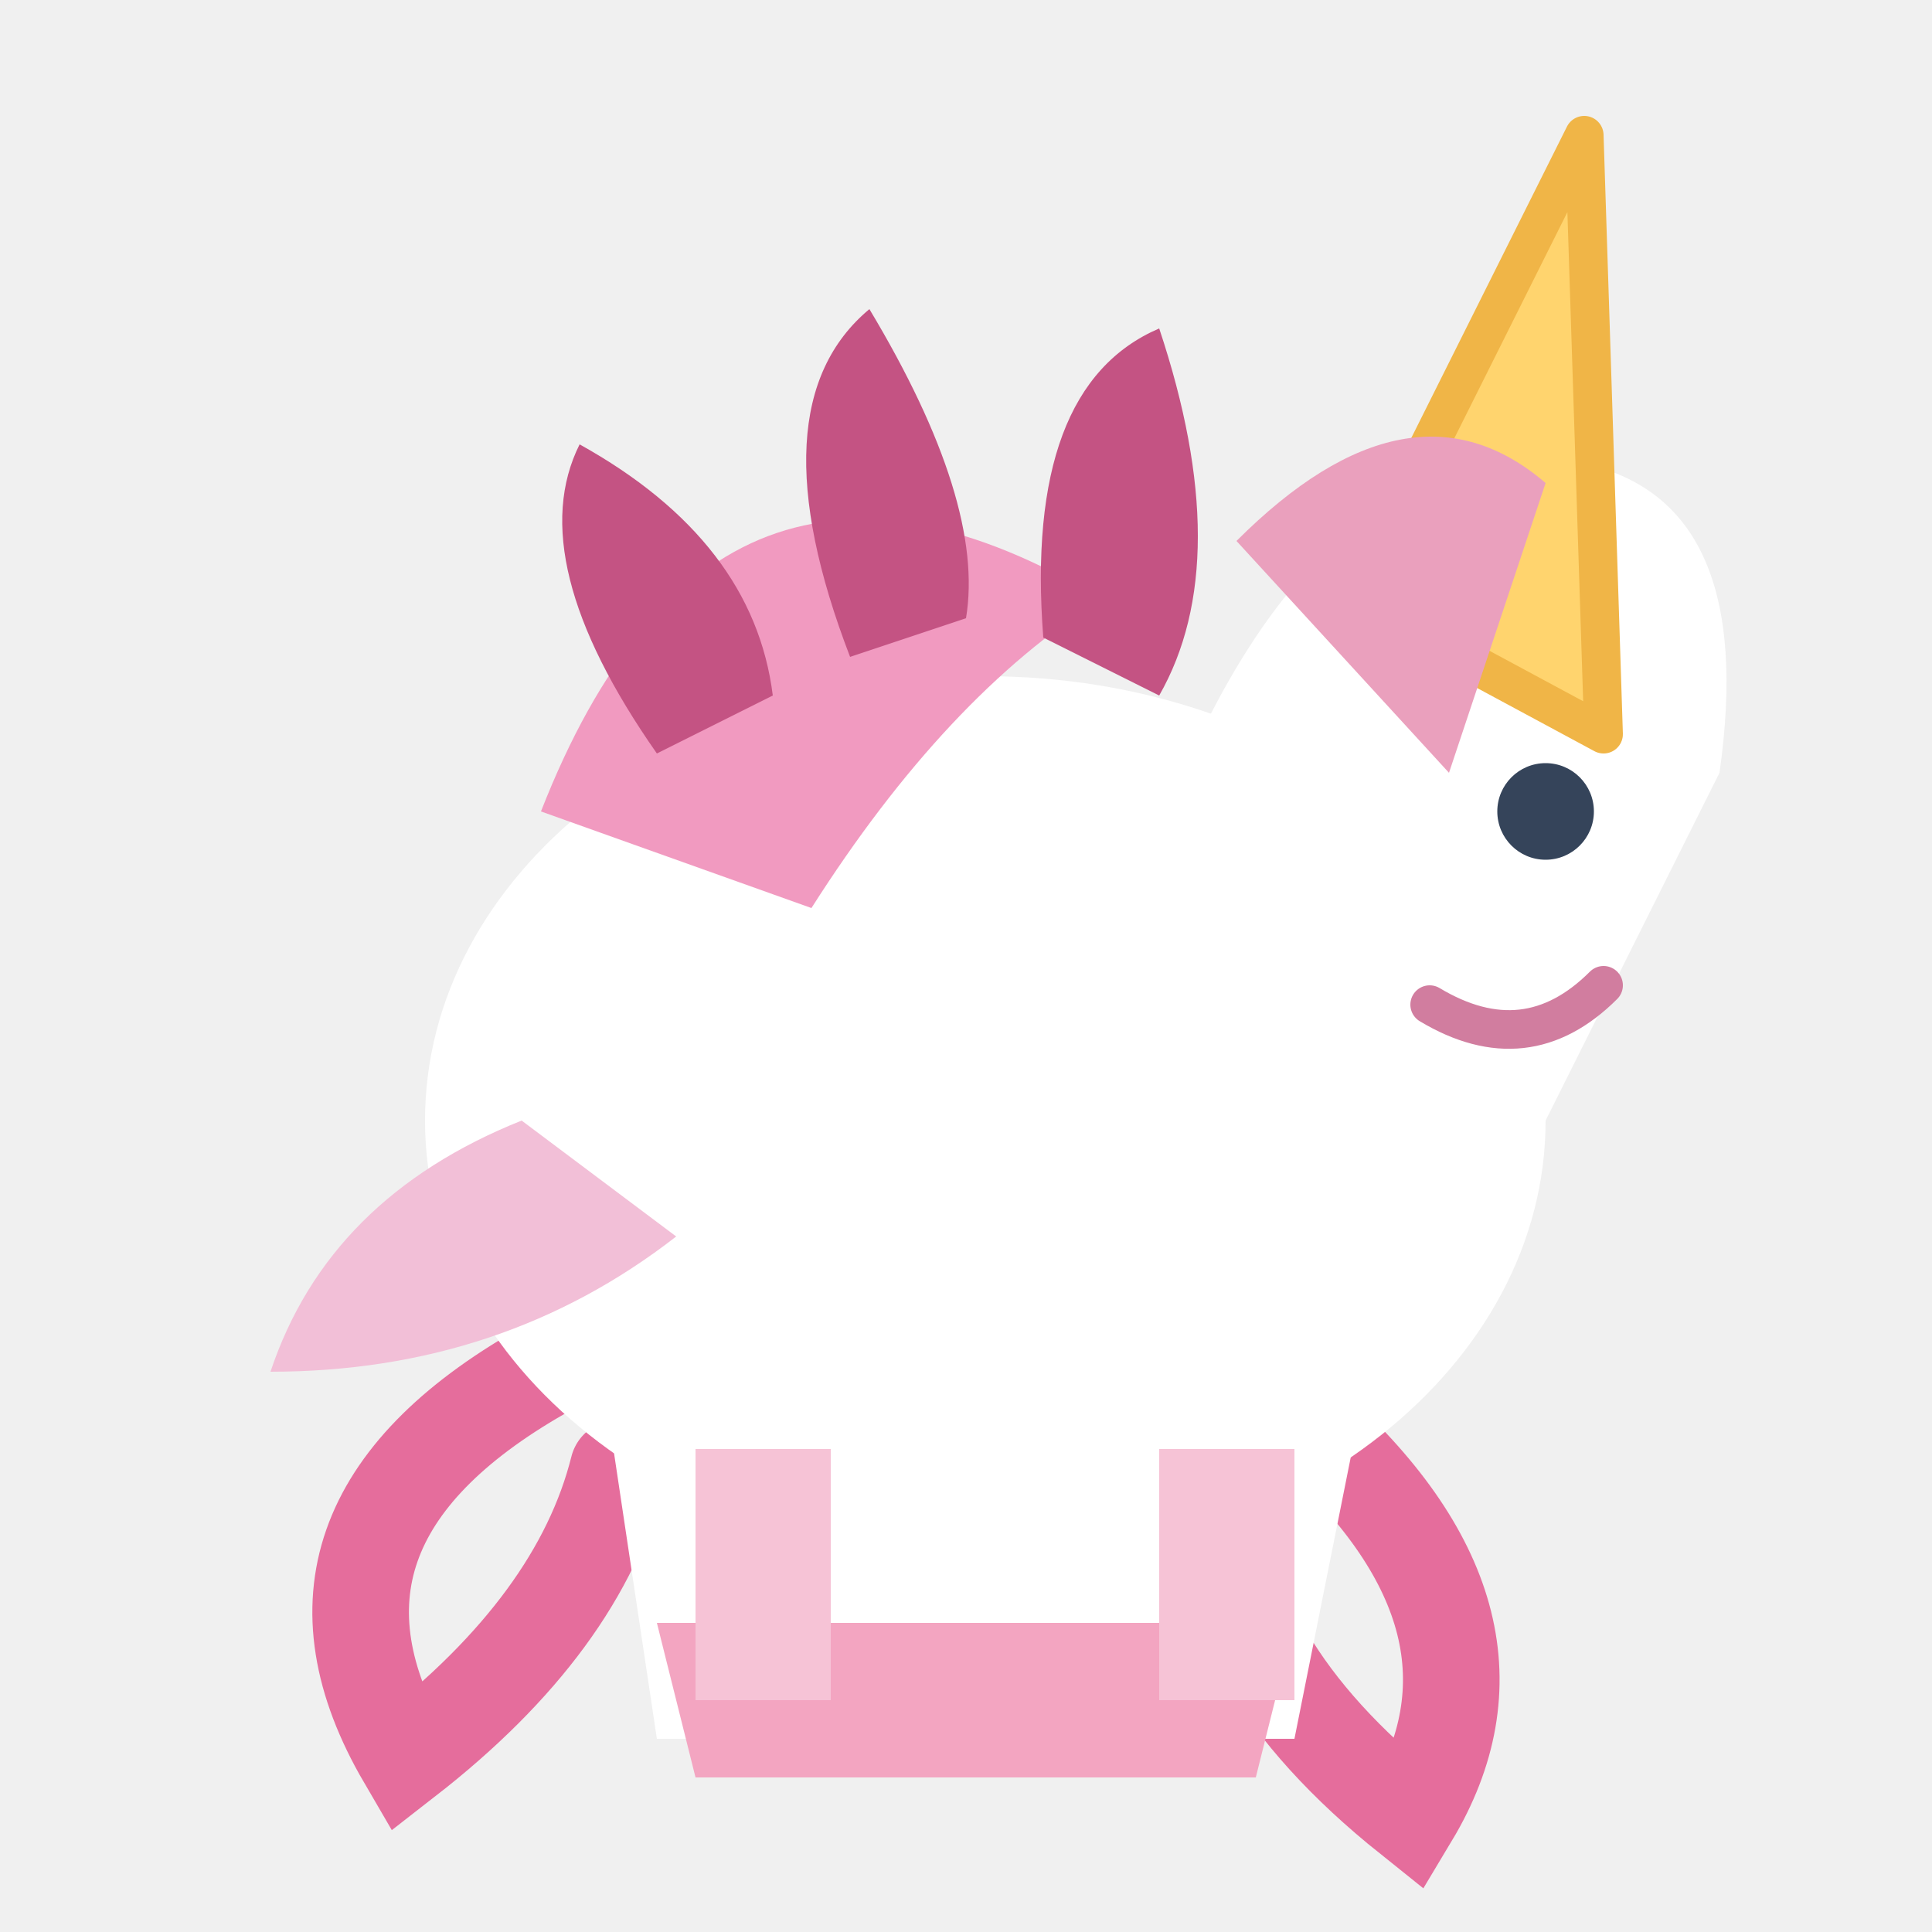
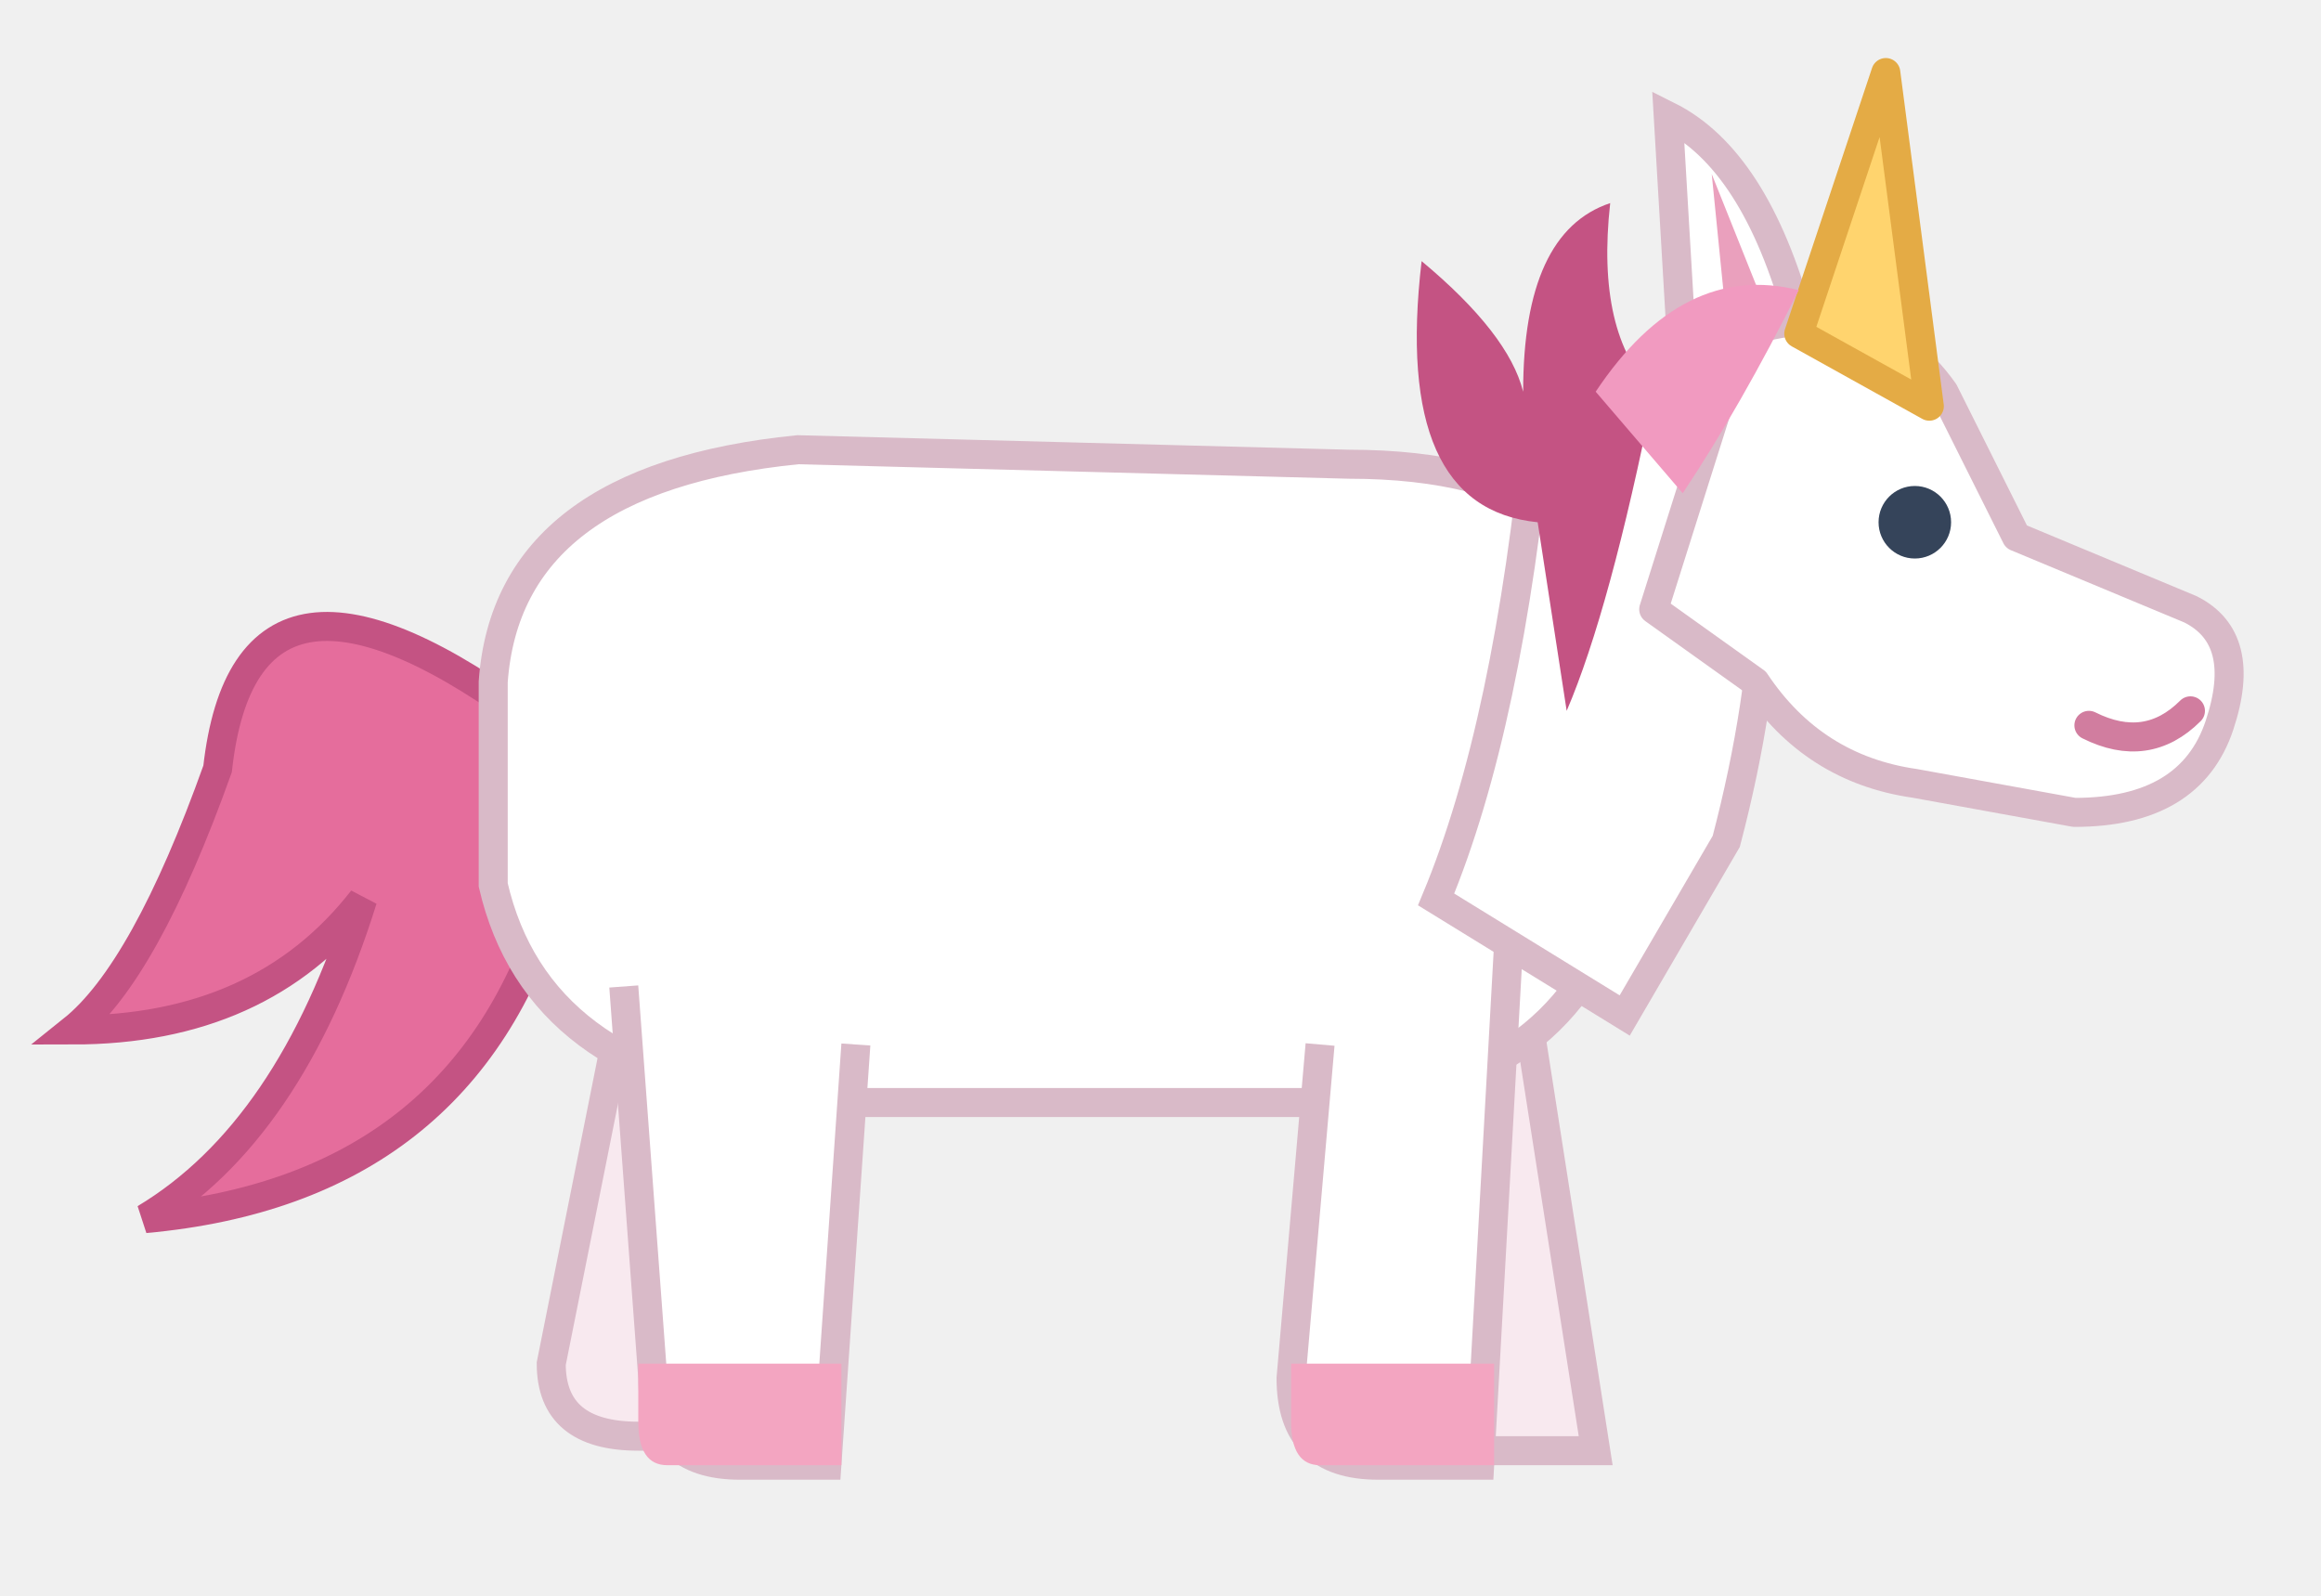
- <svg xmlns="http://www.w3.org/2000/svg" width="100" height="100" viewBox="0 0 100 100">
-   <path d="M28 71Q14 79 21 91Q30 84 32 76M68 74Q79 84 73 94Q63 86 63 77" fill="none" stroke="#e56d9c" stroke-width="5" stroke-linecap="round" />
-   <path d="M31 70h40l-4 20H34z" fill="#fff" />
-   <path d="M34 84h33l-2 8H36z" fill="#f3a5c1" />
-   <ellipse cx="51" cy="58" rx="29" ry="23" fill="#fff" />
-   <path d="M60 43Q68 22 82 24Q91 26 89 40L80 58Q70 64 59 56z" fill="#fff" />
-   <path d="M70 31L82 7L83 38z" fill="#ffd46e" stroke="#f0b547" stroke-width="2" stroke-linejoin="round" />
-   <path d="M64 28Q73 19 80 25L75 40z" fill="#eaa0bd" />
-   <path d="M28 42Q37 19 57 31Q49 36 42 47z" fill="#f19ac0" />
-   <path d="M34 39Q27 29 30 23Q39 28 40 36M44 34Q39 21 45 16Q51 26 50 32M54 33Q53 20 60 17Q64 29 60 36" fill="#c45383" />
-   <circle cx="80" cy="42" r="2.5" fill="#35445a" />
-   <path d="M83 51q-4 4-9 1" fill="none" stroke="#d17d9f" stroke-width="2" stroke-linecap="round" />
-   <path d="M36 75h7v13h-7zM60 75h7v13h-7z" fill="#f6c3d6" />
-   <path d="M27 58q-10 4-13 13 12 0 21-7" fill="#f2bfd7" />
+ <svg xmlns="http://www.w3.org/2000/svg" width="160" height="110" viewBox="0 0 160 110">
+   <path d="M37 50Q17 35 15 53Q10 67 5 71Q18 71 25 62Q20 78 10 84Q32 82 38 62" fill="#e56d9c" stroke="#c45383" stroke-width="2" />
+   <path d="M43 69L38 94Q38 99 44 99H51L54 72M91 70L95 95Q96 100 103 100H110L105 68" fill="#f8e9ef" stroke="#d9bac8" stroke-width="2" />
+   <path d="M34 47Q35 33 55 31L93 32Q112 32 114 47L111 64Q106 76 90 76H54Q37 74 34 61Z" fill="#fff" stroke="#d9bac8" stroke-width="2" />
+   <path d="M43 68L45 95Q45 101 51 101H57L59 72M91 72L89 95Q89 101 95 101H102L104 65" fill="#fff" stroke="#d9bac8" stroke-width="2" />
+   <path d="M44 94h14v7H46q-2 0-2-3zM89 94h14v7H91q-2 0-2-3z" fill="#f3a5c1" />
+   <path d="M99 62Q104 50 106 29L120 24Q124 39 119 58L112 70Z" fill="#fff" stroke="#d9bac8" stroke-width="2" />
+   <path d="M106 36Q96 35 98 18Q104 23 105 27Q105 16 111 14Q110 23 114 27Q111 42 108 49Z" fill="#c45383" />
+   <path d="M116 25L115 8Q121 11 124 22" fill="#fff" stroke="#d9bac8" stroke-width="2" />
+   <path d="M119 22L118 12L122 22" fill="#eaa0bd" />
+   <path d="M120 23Q129 20 134 27L139 37L151 42Q155 44 153 50Q151 56 143 56L132 54Q125 53 121 47L114 42Z" fill="#fff" stroke="#d9bac8" stroke-width="2" stroke-linejoin="round" />
+   <path d="M124 23L130 5L133 28Z" fill="#ffd46e" stroke="#e4ab45" stroke-width="2" stroke-linejoin="round" />
+   <path d="M110 27Q116 18 124 20Q120 28 116 34Z" fill="#f19ac0" />
+   <circle cx="132" cy="36" r="2.5" fill="#35445a" />
+   <path d="M144 50q4 2 7-1" fill="none" stroke="#d17d9f" stroke-width="2" stroke-linecap="round" />
</svg>
